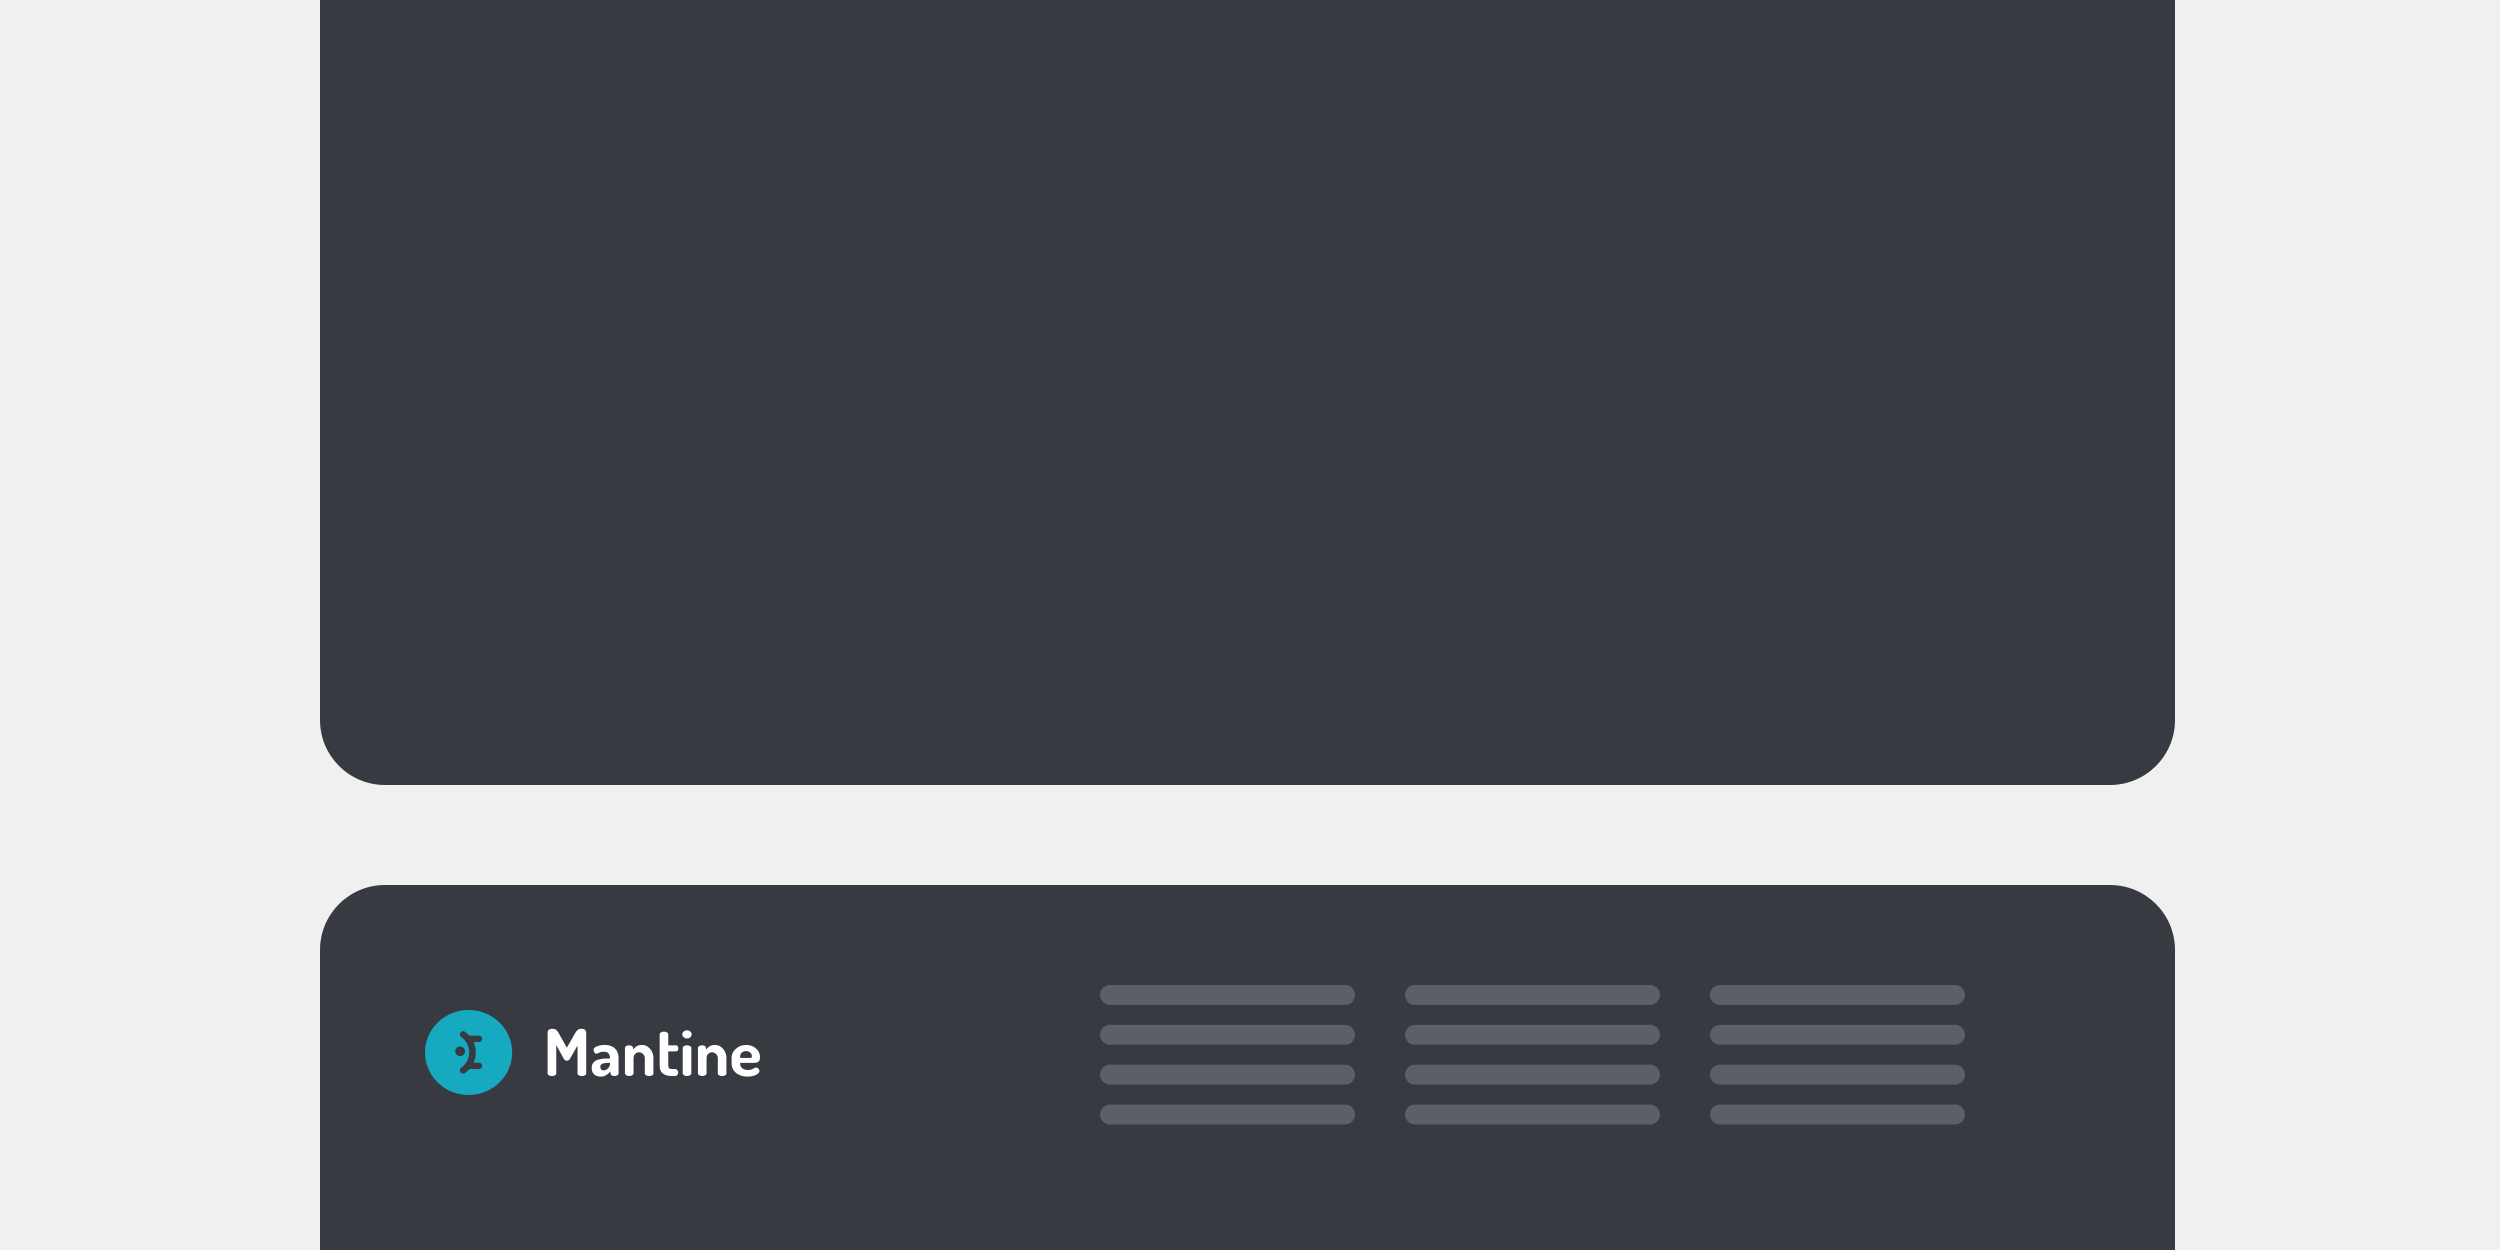
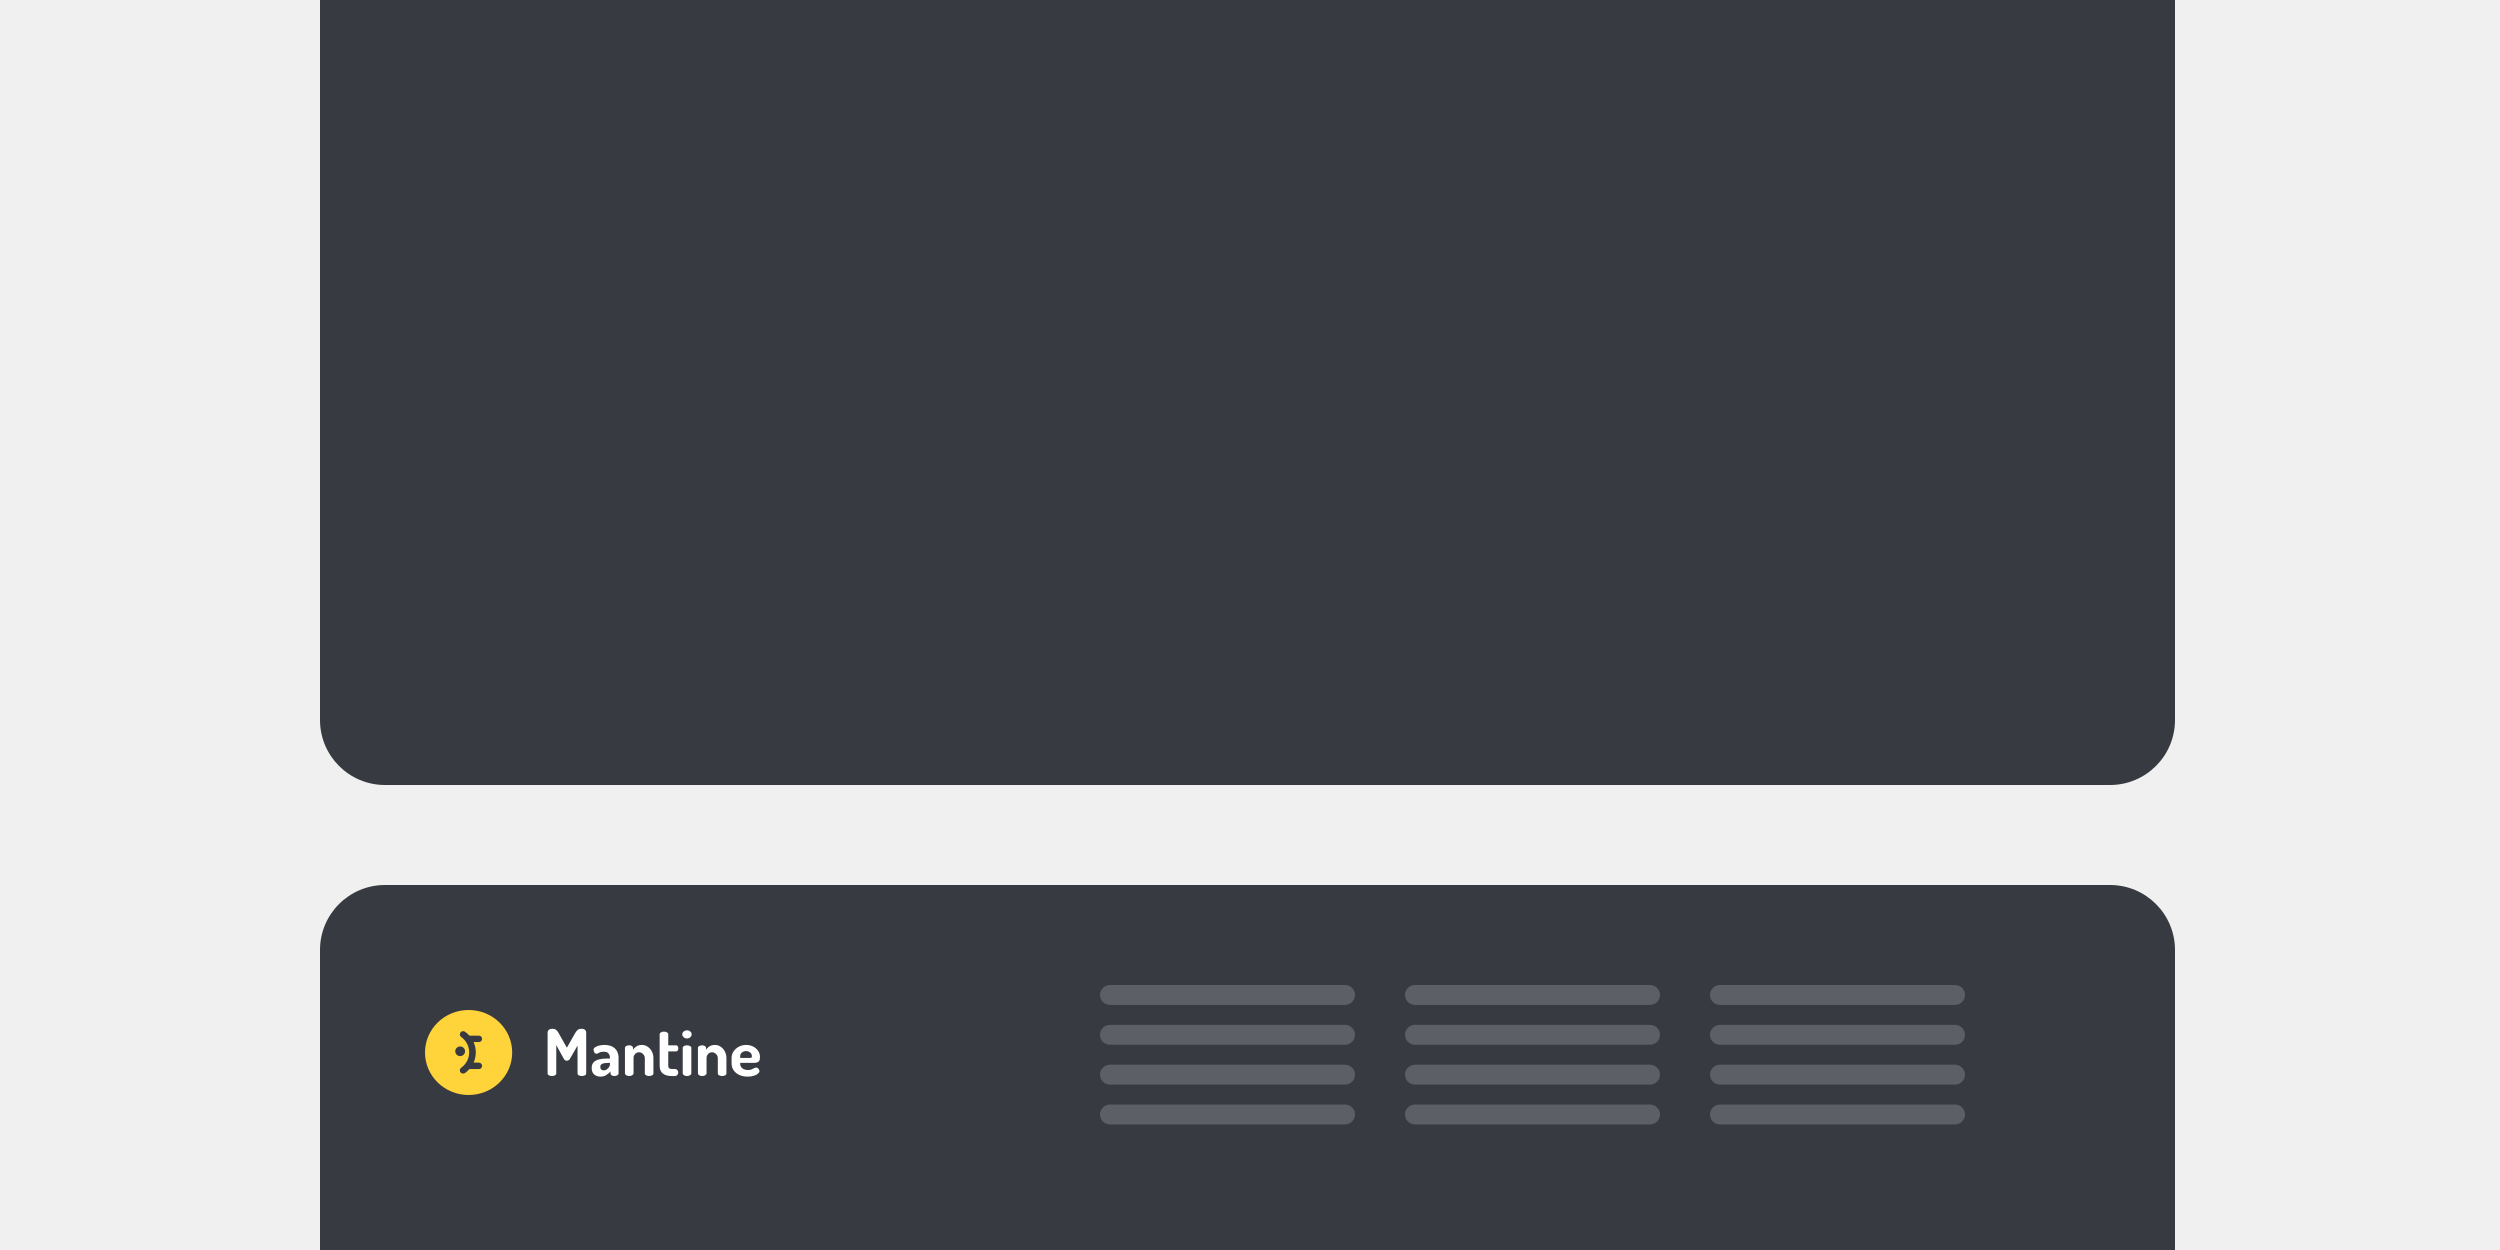
<svg xmlns="http://www.w3.org/2000/svg" fill="none" viewBox="0 0 500 250">
  <g clip-path="url(#a)">
    <rect width="371" height="176" x="64" y="-19" fill="#373A40" rx="13" />
    <path fill="#373A40" d="M64 190c0-7.18 5.82-13 13-13h345c7.18 0 13 5.82 13 13v60H64v-60z" />
-     <path fill="#15AABF" d="M102.44 210.5c0-4.694-3.904-8.5-8.72-8.5-4.816 0-8.72 3.806-8.72 8.5s3.904 8.5 8.72 8.5c4.816 0 8.72-3.806 8.72-8.5z" />
+     <path fill="#FFD43B" d="M102.44 210.5c0-4.694-3.904-8.5-8.72-8.5-4.816 0-8.72 3.806-8.72 8.5s3.904 8.5 8.72 8.5c4.816 0 8.72-3.806 8.72-8.5z" />
    <path fill="#373A40" d="M92.096 206.49a.637.637 0 00.138.904c1.016.734 1.599 1.856 1.599 3.079s-.583 2.345-1.599 3.079a.637.637 0 00.171 1.127.683.683 0 00.62-.09c.313-.226.599-.484.854-.771h1.881a.655.655 0 00.664-.646.655.655 0 00-.664-.646h-1.038c.29-.648.44-1.347.438-2.053a4.993 4.993 0 00-.438-2.054h1.04a.655.655 0 00.663-.646.655.655 0 00-.664-.646h-1.88a5.336 5.336 0 00-.856-.771.669.669 0 00-.492-.121.67.67 0 00-.436.255z" />
    <path fill="#373A40" fill-rule="evenodd" d="M91.048 210.28a.948.948 0 01.28-.697.98.98 0 01.703-.291.999.999 0 01.704.291.956.956 0 01.258.875.966.966 0 01-.275.489.995.995 0 01-1.374 0 .957.957 0 01-.296-.667z" clip-rule="evenodd" />
    <path fill="#fff" d="M116.374 215.208c.214 0 .412-.045.594-.136.182-.09.273-.222.273-.394v-8.083c0-.31-.089-.528-.266-.653a1.02 1.02 0 00-.601-.188c-.204 0-.382.022-.533.065a.878.878 0 00-.407.259 4.14 4.14 0 00-.42.569l-1.64 2.897-1.627-2.897a2.703 2.703 0 00-.407-.569.965.965 0 00-.413-.259 1.946 1.946 0 00-.54-.065c-.213 0-.411.063-.594.188-.182.125-.273.343-.273.653v8.083c0 .172.091.304.273.394.183.091.381.136.594.136.222 0 .422-.045.6-.136.178-.09.267-.222.267-.394v-5.665l1.533 2.794c.08.129.171.217.274.265a.714.714 0 00.3.071.718.718 0 00.6-.336l1.547-2.69v5.561c0 .172.091.304.273.394.182.091.38.136.593.136zm3.697.116c.463 0 .856-.103 1.181-.31a4.09 4.09 0 00.846-.711v.375c0 .146.074.271.22.375a.943.943 0 00.554.155c.24 0 .44-.052.6-.155.16-.104.24-.229.24-.375v-3.169c0-.439-.096-.849-.287-1.228-.191-.38-.495-.69-.913-.931-.418-.242-.974-.362-1.667-.362-.311 0-.631.038-.96.116a2.746 2.746 0 00-.834.33c-.227.142-.34.304-.34.485 0 .189.051.375.153.556.103.181.247.271.434.271a.545.545 0 00.32-.103c.098-.069.238-.136.42-.201.182-.064.442-.097.78-.097.302 0 .536.061.7.181.165.121.285.272.36.453.075.177.113.365.114.556v.168h-.547c-.614 0-1.154.056-1.62.168-.467.113-.832.307-1.094.582-.262.276-.393.66-.393 1.151 0 .587.171 1.02.513 1.3.342.28.749.42 1.22.42zm.694-1.241a.765.765 0 01-.5-.168c-.138-.112-.207-.289-.207-.53 0-.242.082-.421.247-.537.164-.117.38-.192.646-.226.279-.036.56-.053.841-.052h.2v.271c0 .207-.065.406-.194.595-.129.19-.286.345-.473.466a1.025 1.025 0 01-.56.181zm9.052 1.125c.222 0 .422-.045.6-.136.178-.09.266-.222.266-.394v-3.065c0-.483-.104-.923-.313-1.319a2.594 2.594 0 00-.833-.951 1.989 1.989 0 00-1.147-.355c-.445 0-.82.101-1.127.303-.307.203-.527.429-.66.679v-.388c0-.155-.074-.28-.22-.375a.974.974 0 00-.54-.142c-.249 0-.454.048-.614.142-.16.095-.24.22-.24.375v5.096c0 .129.08.25.24.362.16.112.365.168.614.168.24 0 .444-.056.613-.168.169-.112.253-.233.253-.362v-3.065c0-.242.054-.449.161-.621.106-.172.244-.306.413-.401a1.047 1.047 0 011.107.032c.178.117.318.261.42.434.101.169.154.361.153.556v3.065c0 .172.094.304.28.394.187.091.378.136.574.136zm5.101 0c.249 0 .433-.073.553-.22a.74.74 0 000-.97c-.12-.146-.304-.22-.553-.22h-.52c-.276 0-.469-.051-.58-.155-.112-.103-.167-.28-.167-.53v-2.832h1.573a.36.36 0 00.327-.188.792.792 0 00.113-.42.792.792 0 00-.113-.42.36.36 0 00-.327-.188h-1.573v-2.224c0-.155-.091-.281-.274-.375a1.264 1.264 0 00-1.166 0c-.187.095-.28.22-.28.375v6.272c0 .724.211 1.254.633 1.591.422.336 1.033.504 1.834.504h.52zm2.481-7.514a.938.938 0 00.66-.252c.182-.168.273-.356.273-.562a.739.739 0 00-.273-.576.964.964 0 00-.66-.239c-.258 0-.48.08-.667.239a.732.732 0 00-.28.576c0 .206.093.394.28.562a.964.964 0 00.667.252zm0 7.514c.24 0 .444-.056.613-.168.169-.112.254-.233.254-.362v-5.096c0-.155-.085-.28-.254-.375a1.23 1.23 0 00-.613-.142c-.249 0-.453.048-.613.142-.161.095-.241.22-.241.375v5.096c0 .129.08.25.241.362.16.112.364.168.613.168zm7.017 0c.222 0 .422-.045.6-.136.178-.09.267-.222.267-.394v-3.065c0-.483-.105-.923-.314-1.319a2.585 2.585 0 00-.833-.951 1.989 1.989 0 00-1.147-.355c-.445 0-.82.101-1.127.303-.307.203-.527.429-.66.679v-.388c0-.155-.073-.28-.22-.375a.974.974 0 00-.54-.142c-.249 0-.453.048-.614.142-.16.095-.24.22-.24.375v5.096c0 .129.08.25.24.362.161.112.365.168.614.168.24 0 .444-.056.613-.168.169-.112.254-.233.254-.362v-3.065c0-.242.053-.449.16-.621.106-.172.244-.306.413-.401a1.047 1.047 0 011.107.032c.178.117.318.261.42.434.101.169.154.361.153.556v3.065c0 .172.094.304.28.394.187.091.378.136.574.136zm5.128.116c.48 0 .895-.058 1.246-.174.352-.117.623-.259.814-.427.191-.168.287-.325.287-.472a.76.76 0 00-.08-.304.912.912 0 00-.227-.304.508.508 0 00-.347-.129.848.848 0 00-.4.116c-.142.078-.311.16-.507.246-.195.086-.44.129-.733.129-.462 0-.838-.114-1.127-.342a1.091 1.091 0 01-.433-.899v-.194h2.707c.204 0 .402-.02.593-.058a.785.785 0 00.474-.298c.124-.159.186-.424.186-.795 0-.483-.129-.905-.386-1.268a2.698 2.698 0 00-1.007-.853 3.011 3.011 0 00-1.367-.31 3.06 3.06 0 00-1.474.355 2.89 2.89 0 00-1.053.944 2.262 2.262 0 00-.394 1.287v1.099c0 .526.138.99.414 1.391.275.4.655.711 1.14.931.484.22 1.042.329 1.674.329zm.44-3.737h-1.947v-.362c0-.207.055-.386.166-.537.111-.151.256-.267.434-.349.178-.082.369-.123.573-.123.214 0 .409.043.587.129.178.087.32.207.427.363.106.155.16.332.16.53 0 .138-.029.23-.087.278-.058.047-.162.071-.313.071z" />
    <path fill="#5C5F66" d="M220 198.992c0-1.1.892-1.992 1.992-1.992h47.016a1.992 1.992 0 010 3.984h-47.016c-1.1 0-1.992-.892-1.992-1.992zM220 206.961c0-1.1.892-1.992 1.992-1.992h47.016a1.992 1.992 0 010 3.984h-47.016c-1.1 0-1.992-.892-1.992-1.992zM220 214.93c0-1.101.892-1.992 1.992-1.992h47.016a1.992 1.992 0 010 3.984h-47.016c-1.1 0-1.992-.892-1.992-1.992zM220 222.898c0-1.1.892-1.992 1.992-1.992h47.016a1.992 1.992 0 010 3.985h-47.016c-1.1 0-1.992-.892-1.992-1.993zM281 198.992c0-1.1.892-1.992 1.992-1.992h47.016a1.992 1.992 0 010 3.984h-47.016c-1.1 0-1.992-.892-1.992-1.992zM281 206.961c0-1.1.892-1.992 1.992-1.992h47.016a1.992 1.992 0 010 3.984h-47.016c-1.1 0-1.992-.892-1.992-1.992zM281 214.93c0-1.101.892-1.992 1.992-1.992h47.016a1.992 1.992 0 010 3.984h-47.016c-1.1 0-1.992-.892-1.992-1.992zM281 222.898c0-1.1.892-1.992 1.992-1.992h47.016a1.992 1.992 0 010 3.985h-47.016c-1.1 0-1.992-.892-1.992-1.993zM342 198.992c0-1.1.892-1.992 1.992-1.992h47.016a1.992 1.992 0 010 3.984h-47.016c-1.1 0-1.992-.892-1.992-1.992zM342 206.961c0-1.1.892-1.992 1.992-1.992h47.016a1.992 1.992 0 010 3.984h-47.016c-1.1 0-1.992-.892-1.992-1.992zM342 214.93c0-1.101.892-1.992 1.992-1.992h47.016a1.992 1.992 0 010 3.984h-47.016c-1.1 0-1.992-.892-1.992-1.992zM342 222.898c0-1.1.892-1.992 1.992-1.992h47.016a1.992 1.992 0 010 3.985h-47.016c-1.1 0-1.992-.892-1.992-1.993z" />
  </g>
  <defs>
    <clipPath id="a">
      <path fill="#fff" d="M0 0h500v250H0z" />
    </clipPath>
  </defs>
</svg>
